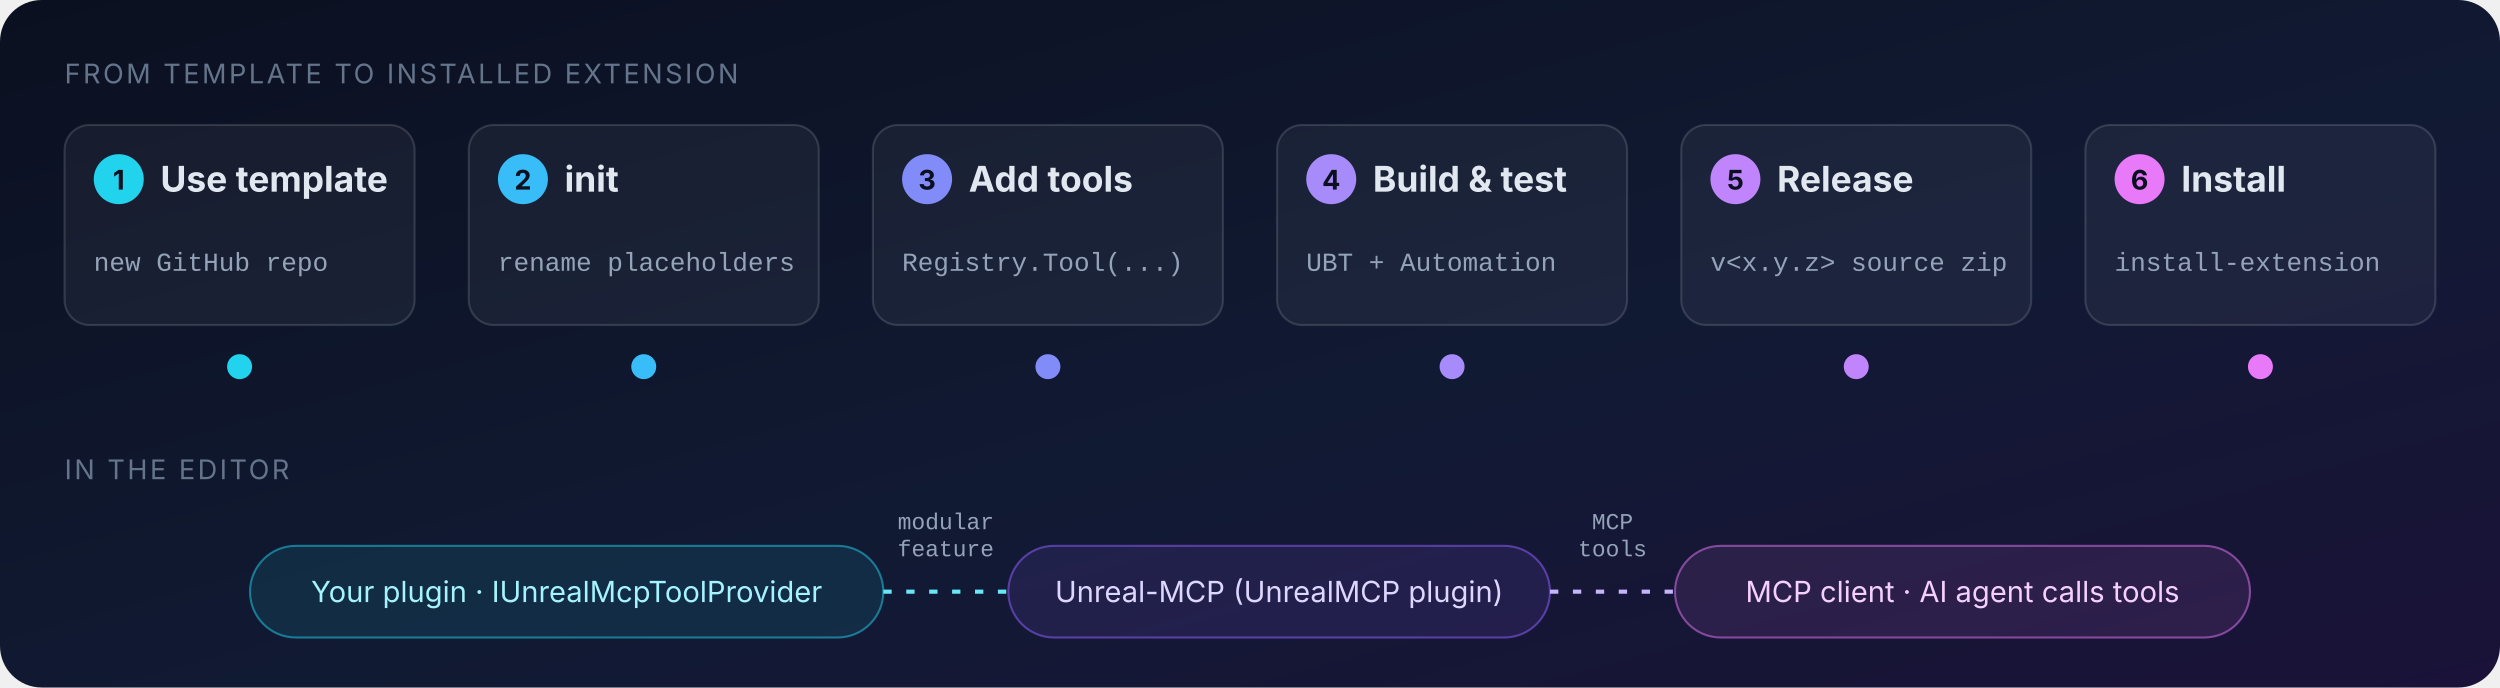
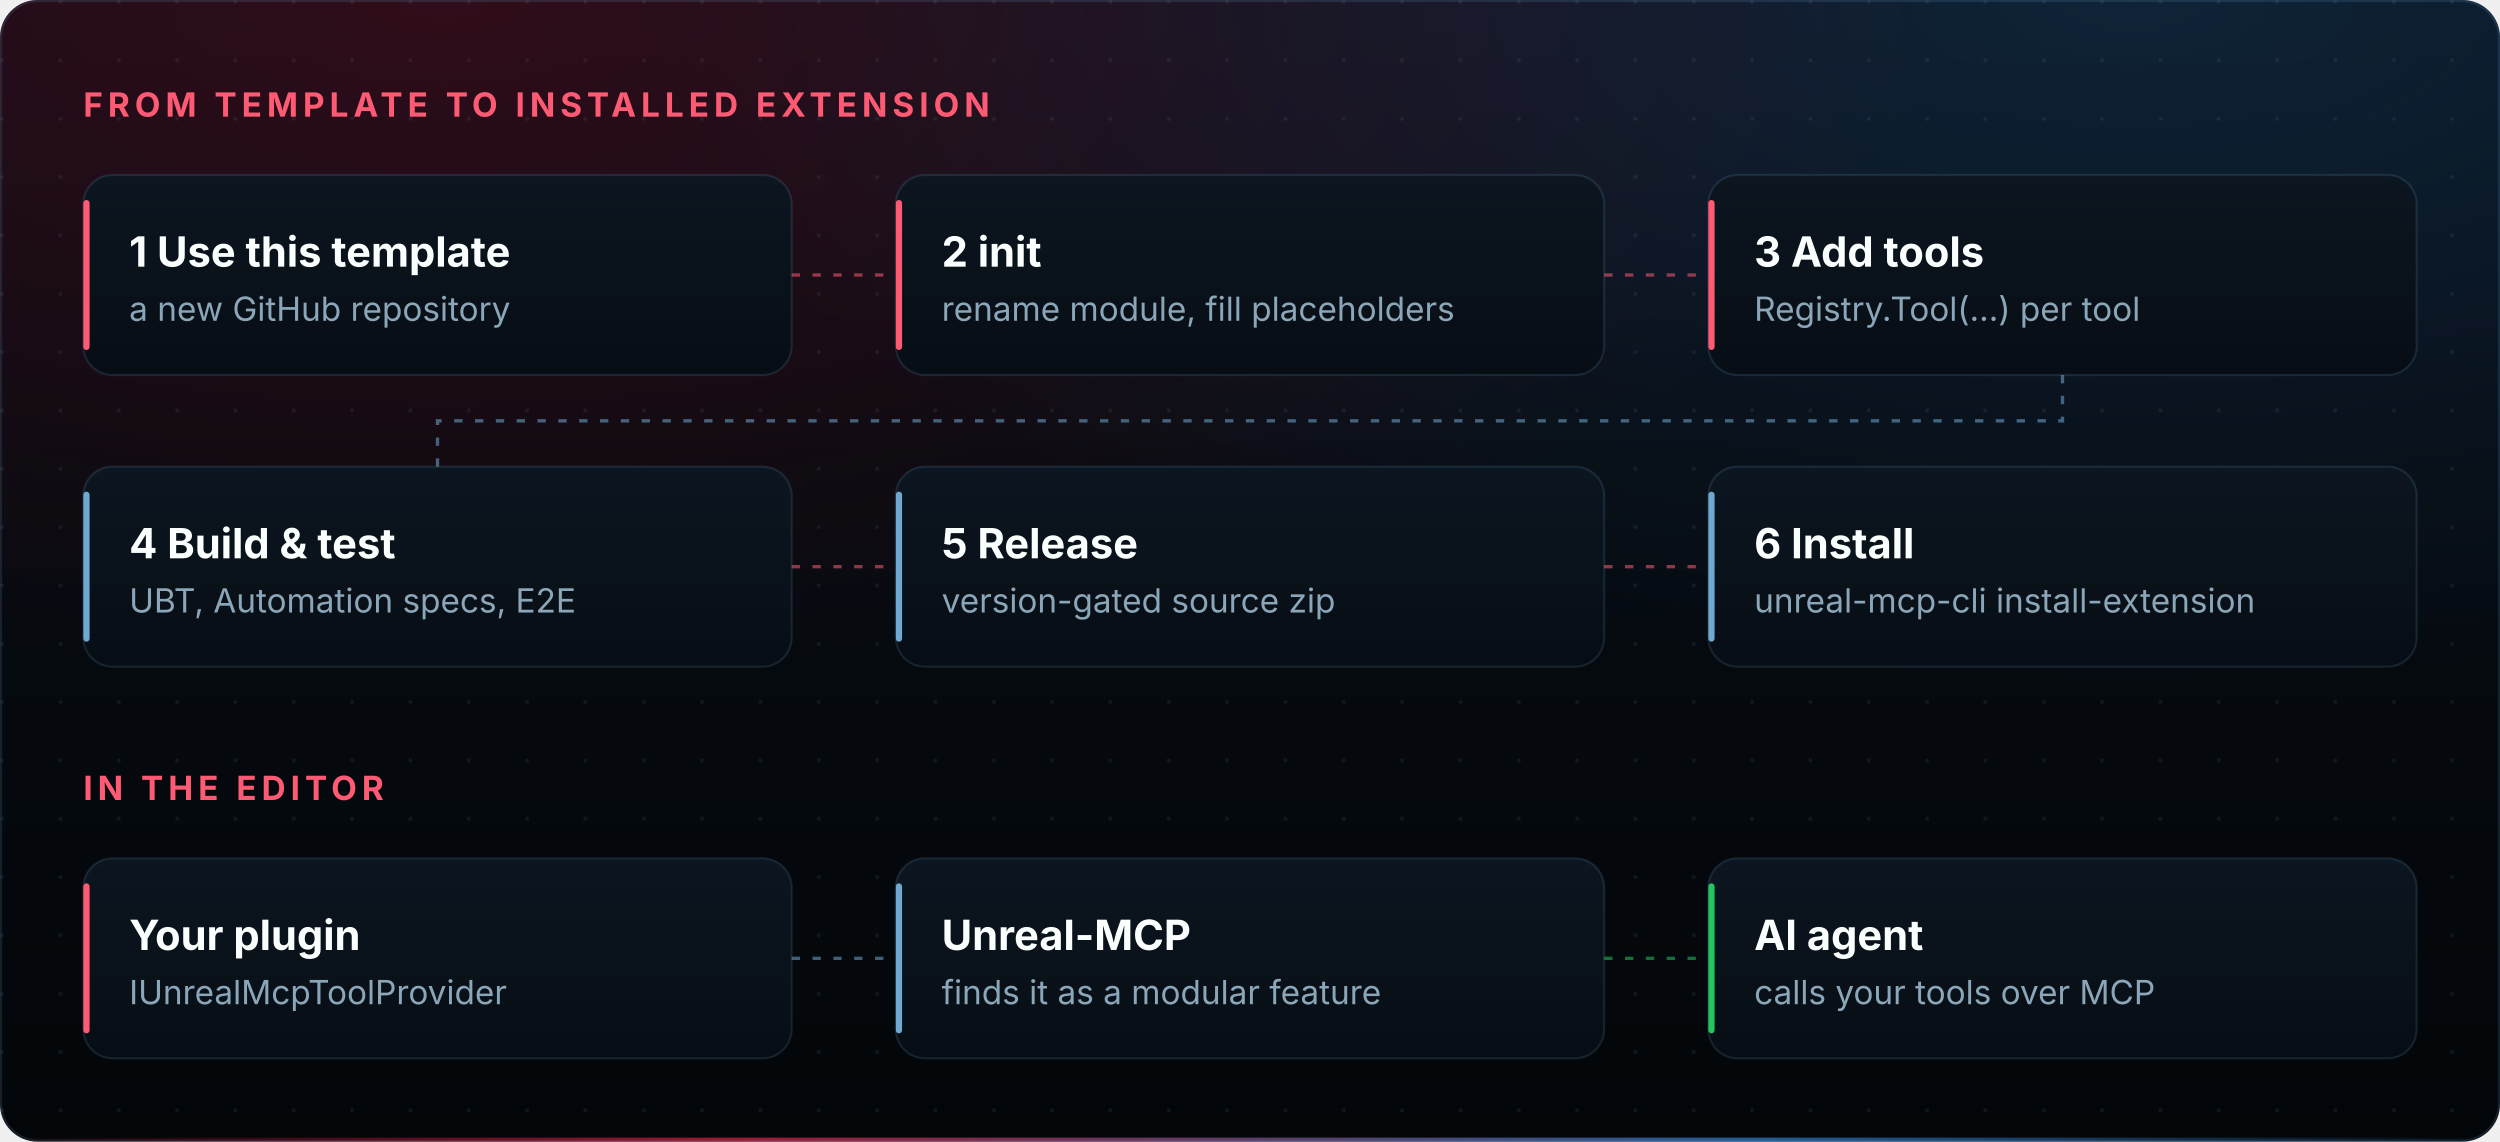
- <svg xmlns="http://www.w3.org/2000/svg" width="1200" height="330" viewBox="0 0 1200 330" role="img" aria-label="From template to installed extension: use the template, run init, add tools, build and test with UBT, release a source zip, install with unreal-mcp-cli. At runtime Unreal-MCP discovers the plugin's tool provider and serves its tools to the AI agent.">
+ <svg xmlns="http://www.w3.org/2000/svg" width="1200" height="548" viewBox="0 0 1200 548" role="img" aria-label="Six steps: use the template, run init, add tools, build and test, release a source zip, install with unreal-mcp-cli. In the editor Unreal-MCP finds the plugin's tool provider and serves its tools to the AI agent.">
  <defs>
-     <linearGradient id="bg" x1="0" y1="0" x2="1" y2="1">
-       <stop offset="0" stop-color="#0b1020" />
-       <stop offset="0.55" stop-color="#111a33" />
-       <stop offset="1" stop-color="#1a1238" />
+     <linearGradient id="bg" x1="0" y1="0" x2="0" y2="1">
+       <stop offset="0" stop-color="#080F17" />
+       <stop offset="1" stop-color="#030609" />
    </linearGradient>
-     <linearGradient id="track" x1="0" y1="0" x2="1" y2="0">
-       <stop offset="0" stop-color="#22d3ee" />
-       <stop offset="0.5" stop-color="#8b5cf6" />
-       <stop offset="1" stop-color="#e879f9" />
+     <radialGradient id="hzR" cx="0.18" cy="0" r="0.6">
+       <stop offset="0" stop-color="#FF002A" stop-opacity="0.16" />
+       <stop offset="1" stop-color="#FF002A" stop-opacity="0" />
+     </radialGradient>
+     <radialGradient id="hzB" cx="0.85" cy="0" r="0.6">
+       <stop offset="0" stop-color="#3B9BFF" stop-opacity="0.14" />
+       <stop offset="1" stop-color="#3B9BFF" stop-opacity="0" />
+     </radialGradient>
+     <pattern id="dots" width="28" height="28" patternUnits="userSpaceOnUse">
+       <circle cx="1" cy="1" r="1" fill="#A8C2D2" fill-opacity="0.08" />
+     </pattern>
+     <linearGradient id="rule" x1="0" y1="0" x2="1" y2="0">
+       <stop offset="0" stop-color="#FF002A" stop-opacity="0" />
+       <stop offset="0.3" stop-color="#FF2448" stop-opacity="0.6" />
+       <stop offset="0.7" stop-color="#3B9BFF" stop-opacity="0.55" />
+       <stop offset="1" stop-color="#3B9BFF" stop-opacity="0" />
+     </linearGradient>
+     <linearGradient id="card" x1="0" y1="0" x2="0" y2="1">
+       <stop offset="0" stop-color="#0C1620" />
+       <stop offset="1" stop-color="#070D14" />
+     </linearGradient>
+     <linearGradient id="brand" x1="0" y1="0" x2="1" y2="1">
+       <stop offset="0" stop-color="#FF5A73" />
+       <stop offset="1" stop-color="#6FA8D0" />
    </linearGradient>
    <clipPath id="frame">
-       <rect width="1200" height="330" rx="20" />
+       <rect width="1200" height="548" rx="18" />
    </clipPath>
-     <path id="run" d="M115 176 H1085" />
-     <path id="r1" d="M424 284 H484" />
-     <path id="r2" d="M744 284 H804" />
  </defs>
  <style>
-     .sans { font-family: "Segoe UI", Inter, -apple-system, BlinkMacSystemFont, Helvetica, Arial, sans-serif; }
-     .mono { font-family: "Cascadia Code", Consolas, Menlo, "Liberation Mono", monospace; }
-     .box { fill: #ffffff; fill-opacity: 0.05; stroke: #ffffff; stroke-opacity: 0.14; }
-     .t { fill: #e2e8f0; font-size: 17px; font-weight: 700; }
-     .s { fill: #94a3b8; font-size: 12.5px; }
-     .n { font-size: 13px; font-weight: 700; fill: #0b1020; }
-     .link { stroke-dasharray: 4 7; animation: dash 1.6s linear infinite; }
-     @keyframes dash { to { stroke-dashoffset: -22; } }
+     .s { font-family: Inter, 'Segoe UI', system-ui, -apple-system, Helvetica, Arial, sans-serif; } .m { font-family: 'JetBrains Mono', 'Cascadia Code', Consolas, Menlo, monospace; white-space: pre; }
+     .pulse { animation: pulse 3.2s ease-in-out infinite; transform-box: fill-box; transform-origin: center; }
+     @keyframes pulse { 0%,100% { opacity: .85; transform: scale(1); } 50% { opacity: 1; transform: scale(1.04); } }
+     .spin { animation: spin 40s linear infinite; transform-box: fill-box; transform-origin: center; }
+     .spin.r { animation-duration: 60s; animation-direction: reverse; }
+     @keyframes spin { to { transform: rotate(360deg); } }
+     .blink { animation: blink 1.1s steps(1) infinite; } @keyframes blink { 50% { opacity: 0; } }
+     
    @media (prefers-reduced-motion: reduce) { * { animation: none !important; } }
  </style>
  <g clip-path="url(#frame)">
-     <rect width="1200" height="330" fill="url(#bg)" />
-     <text x="31" y="40" class="sans" font-size="13" fill="#64748b" letter-spacing="1.2">FROM TEMPLATE TO INSTALLED EXTENSION</text>
-     <line x1="115" y1="176" x2="1085" y2="176" stroke="url(#track)" stroke-width="2" stroke-opacity="0.55" />
-     <circle r="5" fill="#ffffff">
-       <animateMotion dur="6s" repeatCount="indefinite">
-         <mpath href="#run" />
+     <rect width="1200" height="548" fill="url(#bg)" />
+     <rect width="1200" height="548" fill="url(#hzR)" />
+     <rect width="1200" height="548" fill="url(#hzB)" />
+     <rect width="1200" height="548" fill="url(#dots)" />
+     <text x="40" y="56" text-anchor="start" class="s" font-size="16" font-weight="700" letter-spacing="2.4" fill="#FF5A73">FROM TEMPLATE TO INSTALLED EXTENSION</text>
+     <rect x="40" y="84" width="340" height="96" rx="14" fill="url(#card)" stroke="rgba(111,168,208,0.16)" />
+     <rect x="40" y="96" width="3" height="72" rx="1.5" fill="#FF5A73" />
+     <text x="62" y="128.0" class="s" font-size="20" font-weight="700" fill="#FAFFFD">1  Use this template</text>
+     <text x="62" y="154.0" class="s" font-size="16" fill="#8AA6B8">a new GitHub repository</text>
+     <rect x="430" y="84" width="340" height="96" rx="14" fill="url(#card)" stroke="rgba(111,168,208,0.16)" />
+     <rect x="430" y="96" width="3" height="72" rx="1.5" fill="#FF5A73" />
+     <text x="452" y="128.0" class="s" font-size="20" font-weight="700" fill="#FAFFFD">2  init</text>
+     <text x="452" y="154.0" class="s" font-size="16" fill="#8AA6B8">rename module, fill placeholders</text>
+     <rect x="820" y="84" width="340" height="96" rx="14" fill="url(#card)" stroke="rgba(111,168,208,0.16)" />
+     <rect x="820" y="96" width="3" height="72" rx="1.5" fill="#FF5A73" />
+     <text x="842" y="128.0" class="s" font-size="20" font-weight="700" fill="#FAFFFD">3  Add tools</text>
+     <text x="842" y="154.0" class="s" font-size="16" fill="#8AA6B8">Registry.Tool(...) per tool</text>
+     <rect x="40" y="224" width="340" height="96" rx="14" fill="url(#card)" stroke="rgba(111,168,208,0.16)" />
+     <rect x="40" y="236" width="3" height="72" rx="1.5" fill="#6FA8D0" />
+     <text x="62" y="268.0" class="s" font-size="20" font-weight="700" fill="#FAFFFD">4  Build &amp; test</text>
+     <text x="62" y="294.0" class="s" font-size="16" fill="#8AA6B8">UBT, Automation specs, E2E</text>
+     <rect x="430" y="224" width="340" height="96" rx="14" fill="url(#card)" stroke="rgba(111,168,208,0.16)" />
+     <rect x="430" y="236" width="3" height="72" rx="1.5" fill="#6FA8D0" />
+     <text x="452" y="268.0" class="s" font-size="20" font-weight="700" fill="#FAFFFD">5  Release</text>
+     <text x="452" y="294.0" class="s" font-size="16" fill="#8AA6B8">version-gated source zip</text>
+     <rect x="820" y="224" width="340" height="96" rx="14" fill="url(#card)" stroke="rgba(111,168,208,0.16)" />
+     <rect x="820" y="236" width="3" height="72" rx="1.5" fill="#6FA8D0" />
+     <text x="842" y="268.0" class="s" font-size="20" font-weight="700" fill="#FAFFFD">6  Install</text>
+     <text x="842" y="294.0" class="s" font-size="16" fill="#8AA6B8">unreal-mcp-cli install-extension</text>
+     <path id="w1" d="M380 132.0 H430" fill="none" stroke="#FF5A73" stroke-opacity=".55" stroke-width="1.6" stroke-dasharray="4 6" />
+     <circle r="4" fill="#FF5A73">
+       <animateMotion dur="1.6s" begin="-0.0s" repeatCount="indefinite">
+         <mpath href="#w1" />
      </animateMotion>
    </circle>
-     <g class="sans">
-       <g>
-         <rect class="box" x="31" y="60" width="168" height="96" rx="12" />
-         <circle cx="57" cy="86" r="12" fill="#22d3ee" />
-         <text class="n" x="57" y="91" text-anchor="middle">1</text>
-         <text class="t" x="77" y="92">Use template</text>
-         <text class="s mono" x="45" y="130">new GitHub repo</text>
-         <circle cx="115" cy="176" r="6" fill="#22d3ee" />
-       </g>
-       <g>
-         <rect class="box" x="225" y="60" width="168" height="96" rx="12" />
-         <circle cx="251" cy="86" r="12" fill="#38bdf8" />
-         <text class="n" x="251" y="91" text-anchor="middle">2</text>
-         <text class="t" x="271" y="92">init</text>
-         <text class="s mono" x="239" y="130">rename placeholders</text>
-         <circle cx="309" cy="176" r="6" fill="#38bdf8" />
-       </g>
-       <g>
-         <rect class="box" x="419" y="60" width="168" height="96" rx="12" />
-         <circle cx="445" cy="86" r="12" fill="#818cf8" />
-         <text class="n" x="445" y="91" text-anchor="middle">3</text>
-         <text class="t" x="465" y="92">Add tools</text>
-         <text class="s mono" x="433" y="130">Registry.Tool(...)</text>
-         <circle cx="503" cy="176" r="6" fill="#818cf8" />
-       </g>
-       <g>
-         <rect class="box" x="613" y="60" width="168" height="96" rx="12" />
-         <circle cx="639" cy="86" r="12" fill="#a78bfa" />
-         <text class="n" x="639" y="91" text-anchor="middle">4</text>
-         <text class="t" x="659" y="92">Build &amp; test</text>
-         <text class="s mono" x="627" y="130">UBT + Automation</text>
-         <circle cx="697" cy="176" r="6" fill="#a78bfa" />
-       </g>
-       <g>
-         <rect class="box" x="807" y="60" width="168" height="96" rx="12" />
-         <circle cx="833" cy="86" r="12" fill="#c084fc" />
-         <text class="n" x="833" y="91" text-anchor="middle">5</text>
-         <text class="t" x="853" y="92">Release</text>
-         <text class="s mono" x="821" y="130">v&lt;x.y.z&gt; source zip</text>
-         <circle cx="891" cy="176" r="6" fill="#c084fc" />
-       </g>
-       <g>
-         <rect class="box" x="1001" y="60" width="168" height="96" rx="12" />
-         <circle cx="1027" cy="86" r="12" fill="#e879f9" />
-         <text class="n" x="1027" y="91" text-anchor="middle">6</text>
-         <text class="t" x="1047" y="92">Install</text>
-         <text class="s mono" x="1015" y="130">install-extension</text>
-         <circle cx="1085" cy="176" r="6" fill="#e879f9" />
-       </g>
-     </g>
-     <text x="31" y="230" class="sans" font-size="13" fill="#64748b" letter-spacing="1.2">IN THE EDITOR</text>
-     <g class="sans" font-size="14">
-       <rect x="120" y="262" width="304" height="44" rx="22" fill="#22d3ee" fill-opacity="0.10" stroke="#22d3ee" stroke-opacity="0.5" />
-       <text x="272" y="289" text-anchor="middle" fill="#a5f3fc">Your plugin · IUnrealMcpToolProvider</text>
-       <rect x="484" y="262" width="260" height="44" rx="22" fill="#8b5cf6" fill-opacity="0.12" stroke="#8b5cf6" stroke-opacity="0.55" />
-       <text x="614" y="289" text-anchor="middle" fill="#ddd6fe">Unreal-MCP (UnrealMCP plugin)</text>
-       <rect x="804" y="262" width="276" height="44" rx="22" fill="#e879f9" fill-opacity="0.10" stroke="#e879f9" stroke-opacity="0.5" />
-       <text x="942" y="289" text-anchor="middle" fill="#f5d0fe">MCP client · AI agent calls tools</text>
-     </g>
-     <g class="mono" font-size="11" fill="#94a3b8" text-anchor="middle">
-       <text x="454" y="254">modular</text>
-       <text x="454" y="267">feature</text>
-       <text x="774" y="254">MCP</text>
-       <text x="774" y="267">tools</text>
-     </g>
-     <line class="link" x1="424" y1="284" x2="484" y2="284" stroke="#67e8f9" stroke-width="2" />
-     <line class="link" x1="744" y1="284" x2="804" y2="284" stroke="#c4b5fd" stroke-width="2" />
-     <circle r="4" fill="#67e8f9">
-       <animateMotion dur="1.8s" repeatCount="indefinite">
-         <mpath href="#r1" />
+     <path id="w2" d="M770 132.0 H820" fill="none" stroke="#FF5A73" stroke-opacity=".55" stroke-width="1.6" stroke-dasharray="4 6" />
+     <circle r="4" fill="#FF5A73">
+       <animateMotion dur="1.6s" begin="-0.8s" repeatCount="indefinite">
+         <mpath href="#w2" />
      </animateMotion>
    </circle>
-     <circle r="4" fill="#e879f9">
-       <animateMotion dur="1.8s" begin="0.9s" repeatCount="indefinite">
-         <mpath href="#r2" />
+     <path id="w3" d="M380 272.0 H430" fill="none" stroke="#FF5A73" stroke-opacity=".55" stroke-width="1.6" stroke-dasharray="4 6" />
+     <circle r="4" fill="#FF5A73">
+       <animateMotion dur="1.6s" begin="-0.0s" repeatCount="indefinite">
+         <mpath href="#w3" />
      </animateMotion>
    </circle>
+     <path id="w4" d="M770 272.0 H820" fill="none" stroke="#FF5A73" stroke-opacity=".55" stroke-width="1.6" stroke-dasharray="4 6" />
+     <circle r="4" fill="#FF5A73">
+       <animateMotion dur="1.6s" begin="-0.8s" repeatCount="indefinite">
+         <mpath href="#w4" />
+       </animateMotion>
+     </circle>
+     <path id="w5" d="M990.0 180 V202 H210.0 V224" fill="none" stroke="#6FA8D0" stroke-opacity=".55" stroke-width="1.6" stroke-dasharray="4 6" />
+     <circle r="4" fill="#6FA8D0">
+       <animateMotion dur="3.2s" begin="-0.0s" repeatCount="indefinite">
+         <mpath href="#w5" />
+       </animateMotion>
+     </circle>
+     <text x="40" y="384" text-anchor="start" class="s" font-size="16" font-weight="700" letter-spacing="2.4" fill="#FF5A73">IN THE EDITOR</text>
+     <rect x="40" y="412" width="340" height="96" rx="14" fill="url(#card)" stroke="rgba(111,168,208,0.16)" />
+     <rect x="40" y="424" width="3" height="72" rx="1.5" fill="#FF5A73" />
+     <text x="62" y="456.0" class="s" font-size="20" font-weight="700" fill="#FAFFFD">Your plugin</text>
+     <text x="62" y="482.0" class="s" font-size="16" fill="#8AA6B8">IUnrealMcpToolProvider</text>
+     <rect x="430" y="412" width="340" height="96" rx="14" fill="url(#card)" stroke="rgba(111,168,208,0.16)" />
+     <rect x="430" y="424" width="3" height="72" rx="1.5" fill="#6FA8D0" />
+     <text x="452" y="456.0" class="s" font-size="20" font-weight="700" fill="#FAFFFD">Unreal-MCP</text>
+     <text x="452" y="482.0" class="s" font-size="16" fill="#8AA6B8">finds it as a modular feature</text>
+     <rect x="820" y="412" width="340" height="96" rx="14" fill="url(#card)" stroke="rgba(111,168,208,0.16)" />
+     <rect x="820" y="424" width="3" height="72" rx="1.5" fill="#22C55E" />
+     <text x="842" y="456.0" class="s" font-size="20" font-weight="700" fill="#FAFFFD">AI agent</text>
+     <text x="842" y="482.0" class="s" font-size="16" fill="#8AA6B8">calls your tools over MCP</text>
+     <path id="w6" d="M380 460 H430" fill="none" stroke="#6FA8D0" stroke-opacity=".55" stroke-width="1.6" stroke-dasharray="4 6" />
+     <circle r="4" fill="#6FA8D0">
+       <animateMotion dur="1.6s" begin="-0.0s" repeatCount="indefinite">
+         <mpath href="#w6" />
+       </animateMotion>
+     </circle>
+     <path id="w7" d="M770 460 H820" fill="none" stroke="#22C55E" stroke-opacity=".55" stroke-width="1.6" stroke-dasharray="4 6" />
+     <circle r="4" fill="#22C55E">
+       <animateMotion dur="1.6s" begin="-0.8s" repeatCount="indefinite">
+         <mpath href="#w7" />
+       </animateMotion>
+     </circle>
+     <rect x="0" y="546" width="1200" height="2" fill="url(#rule)" />
  </g>
+   <rect x=".5" y=".5" width="1199" height="547" rx="18" fill="none" stroke="rgba(111,168,208,0.16)" />
</svg>
